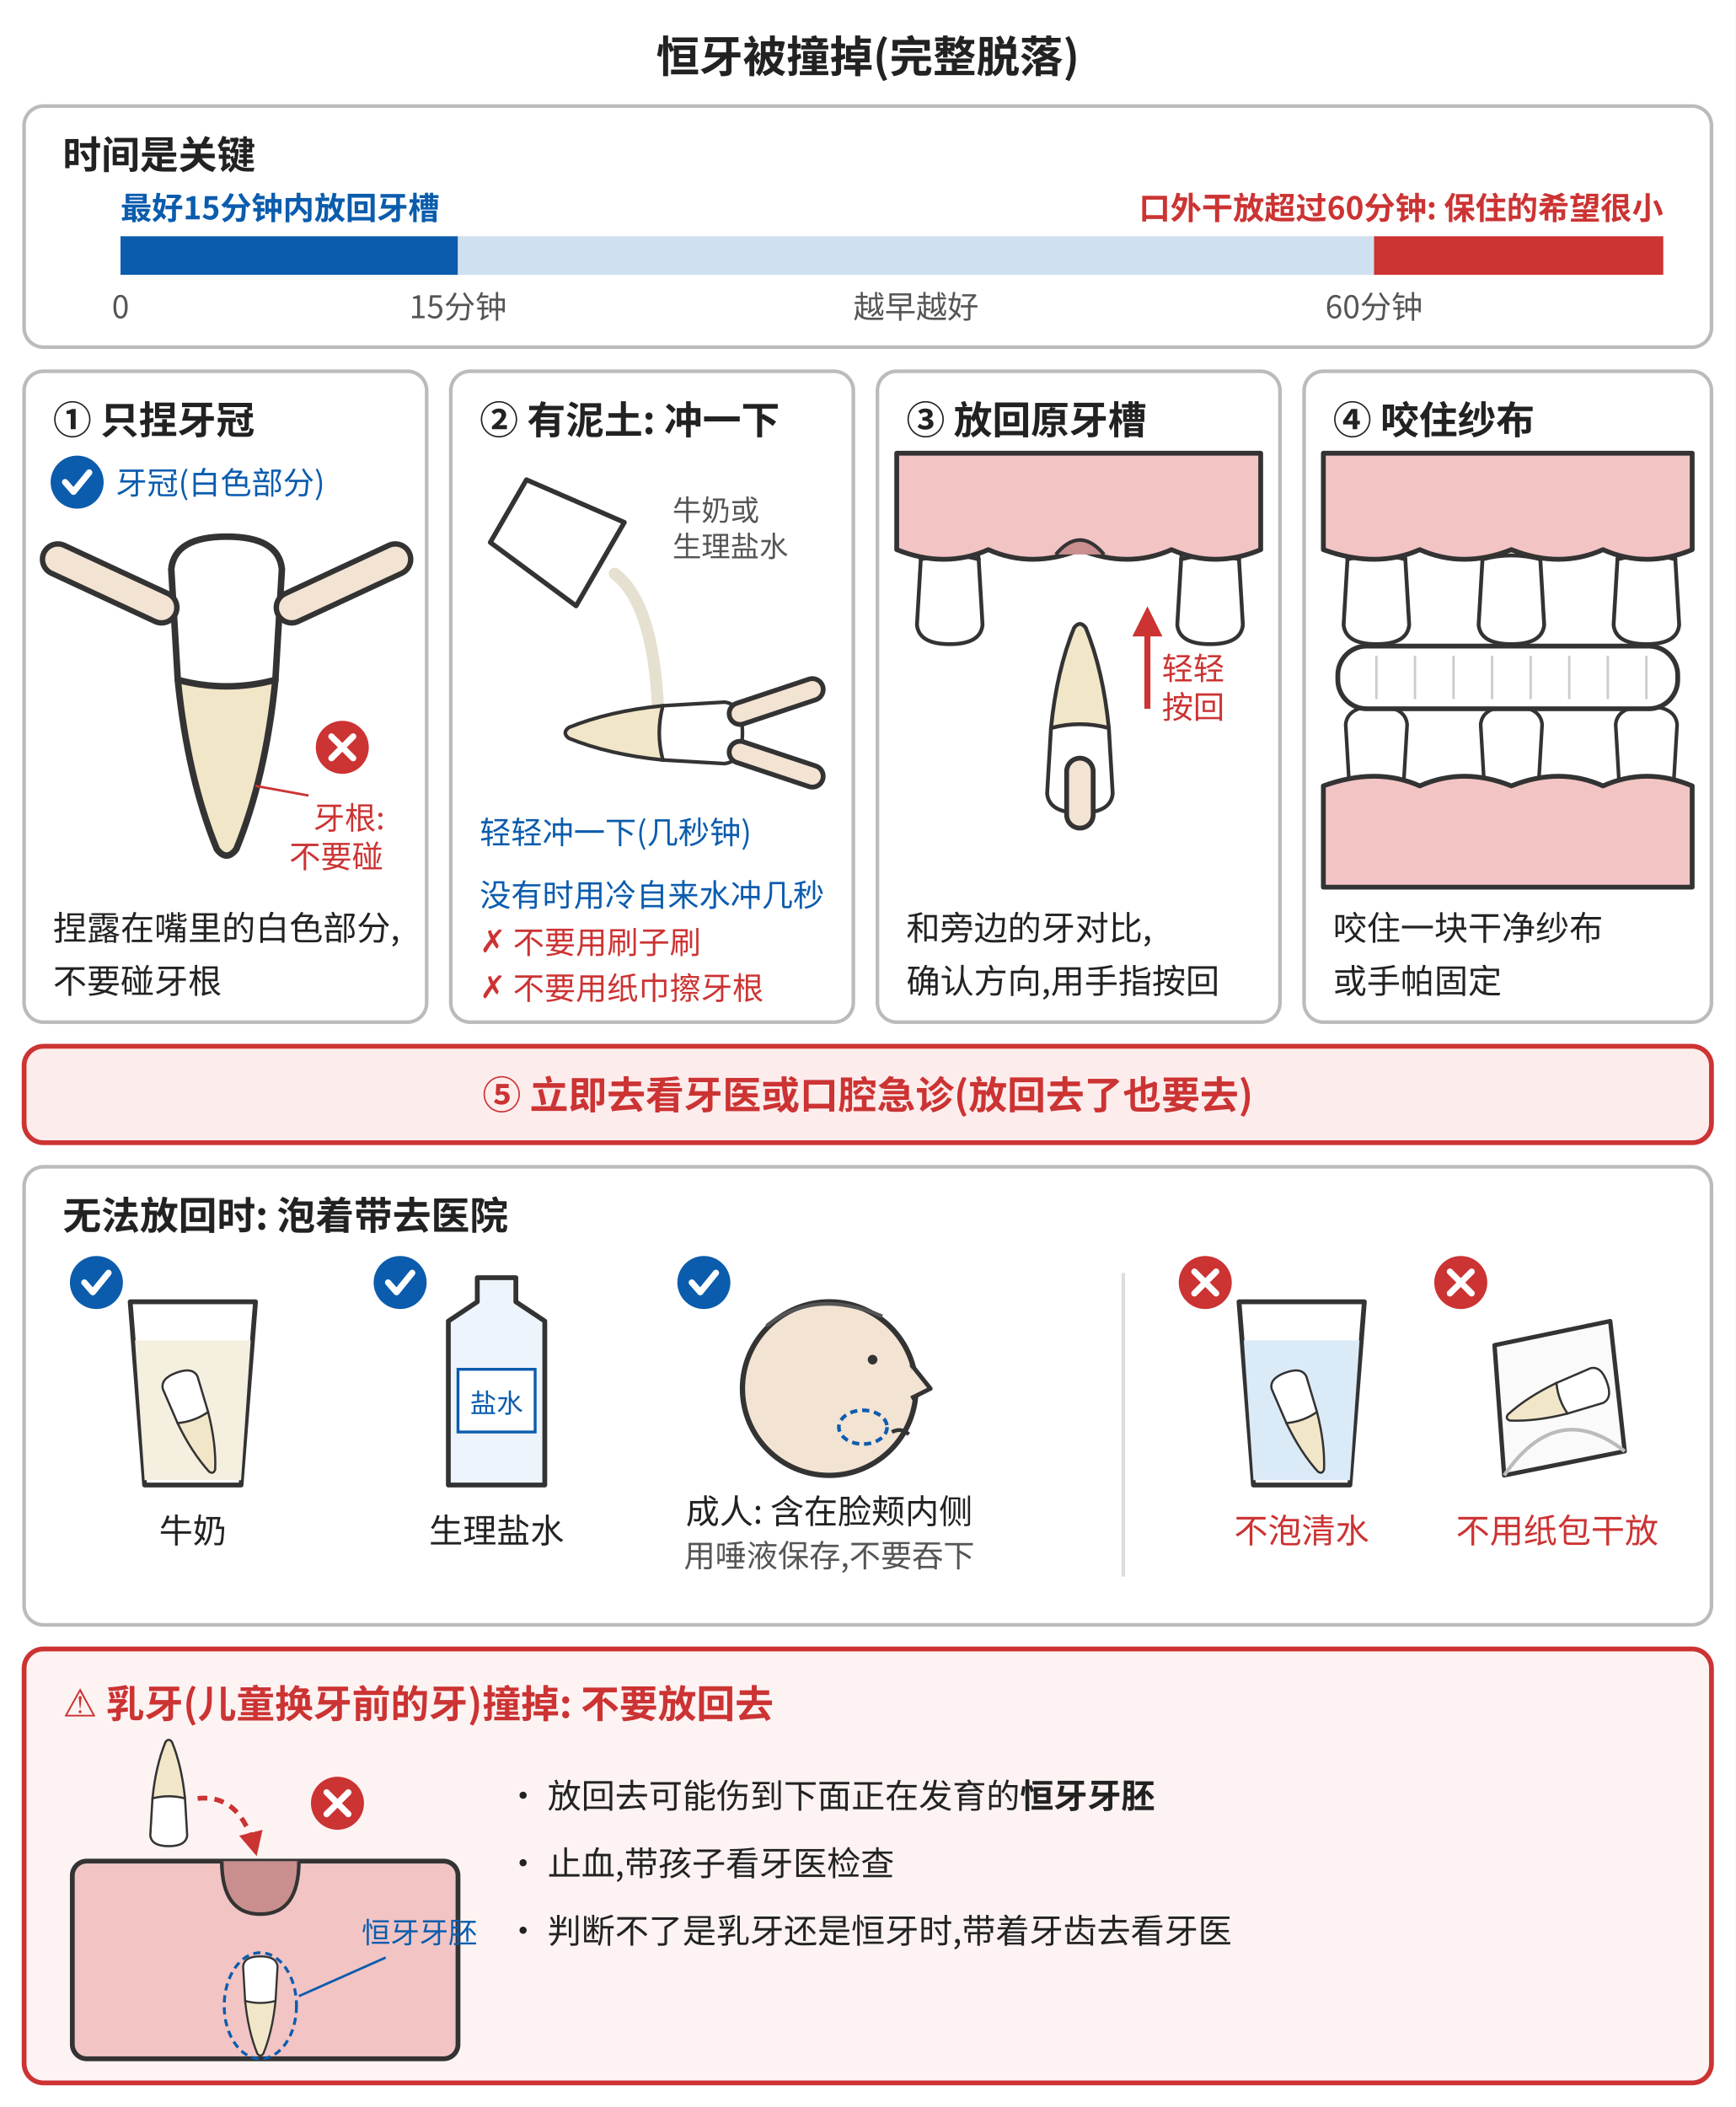
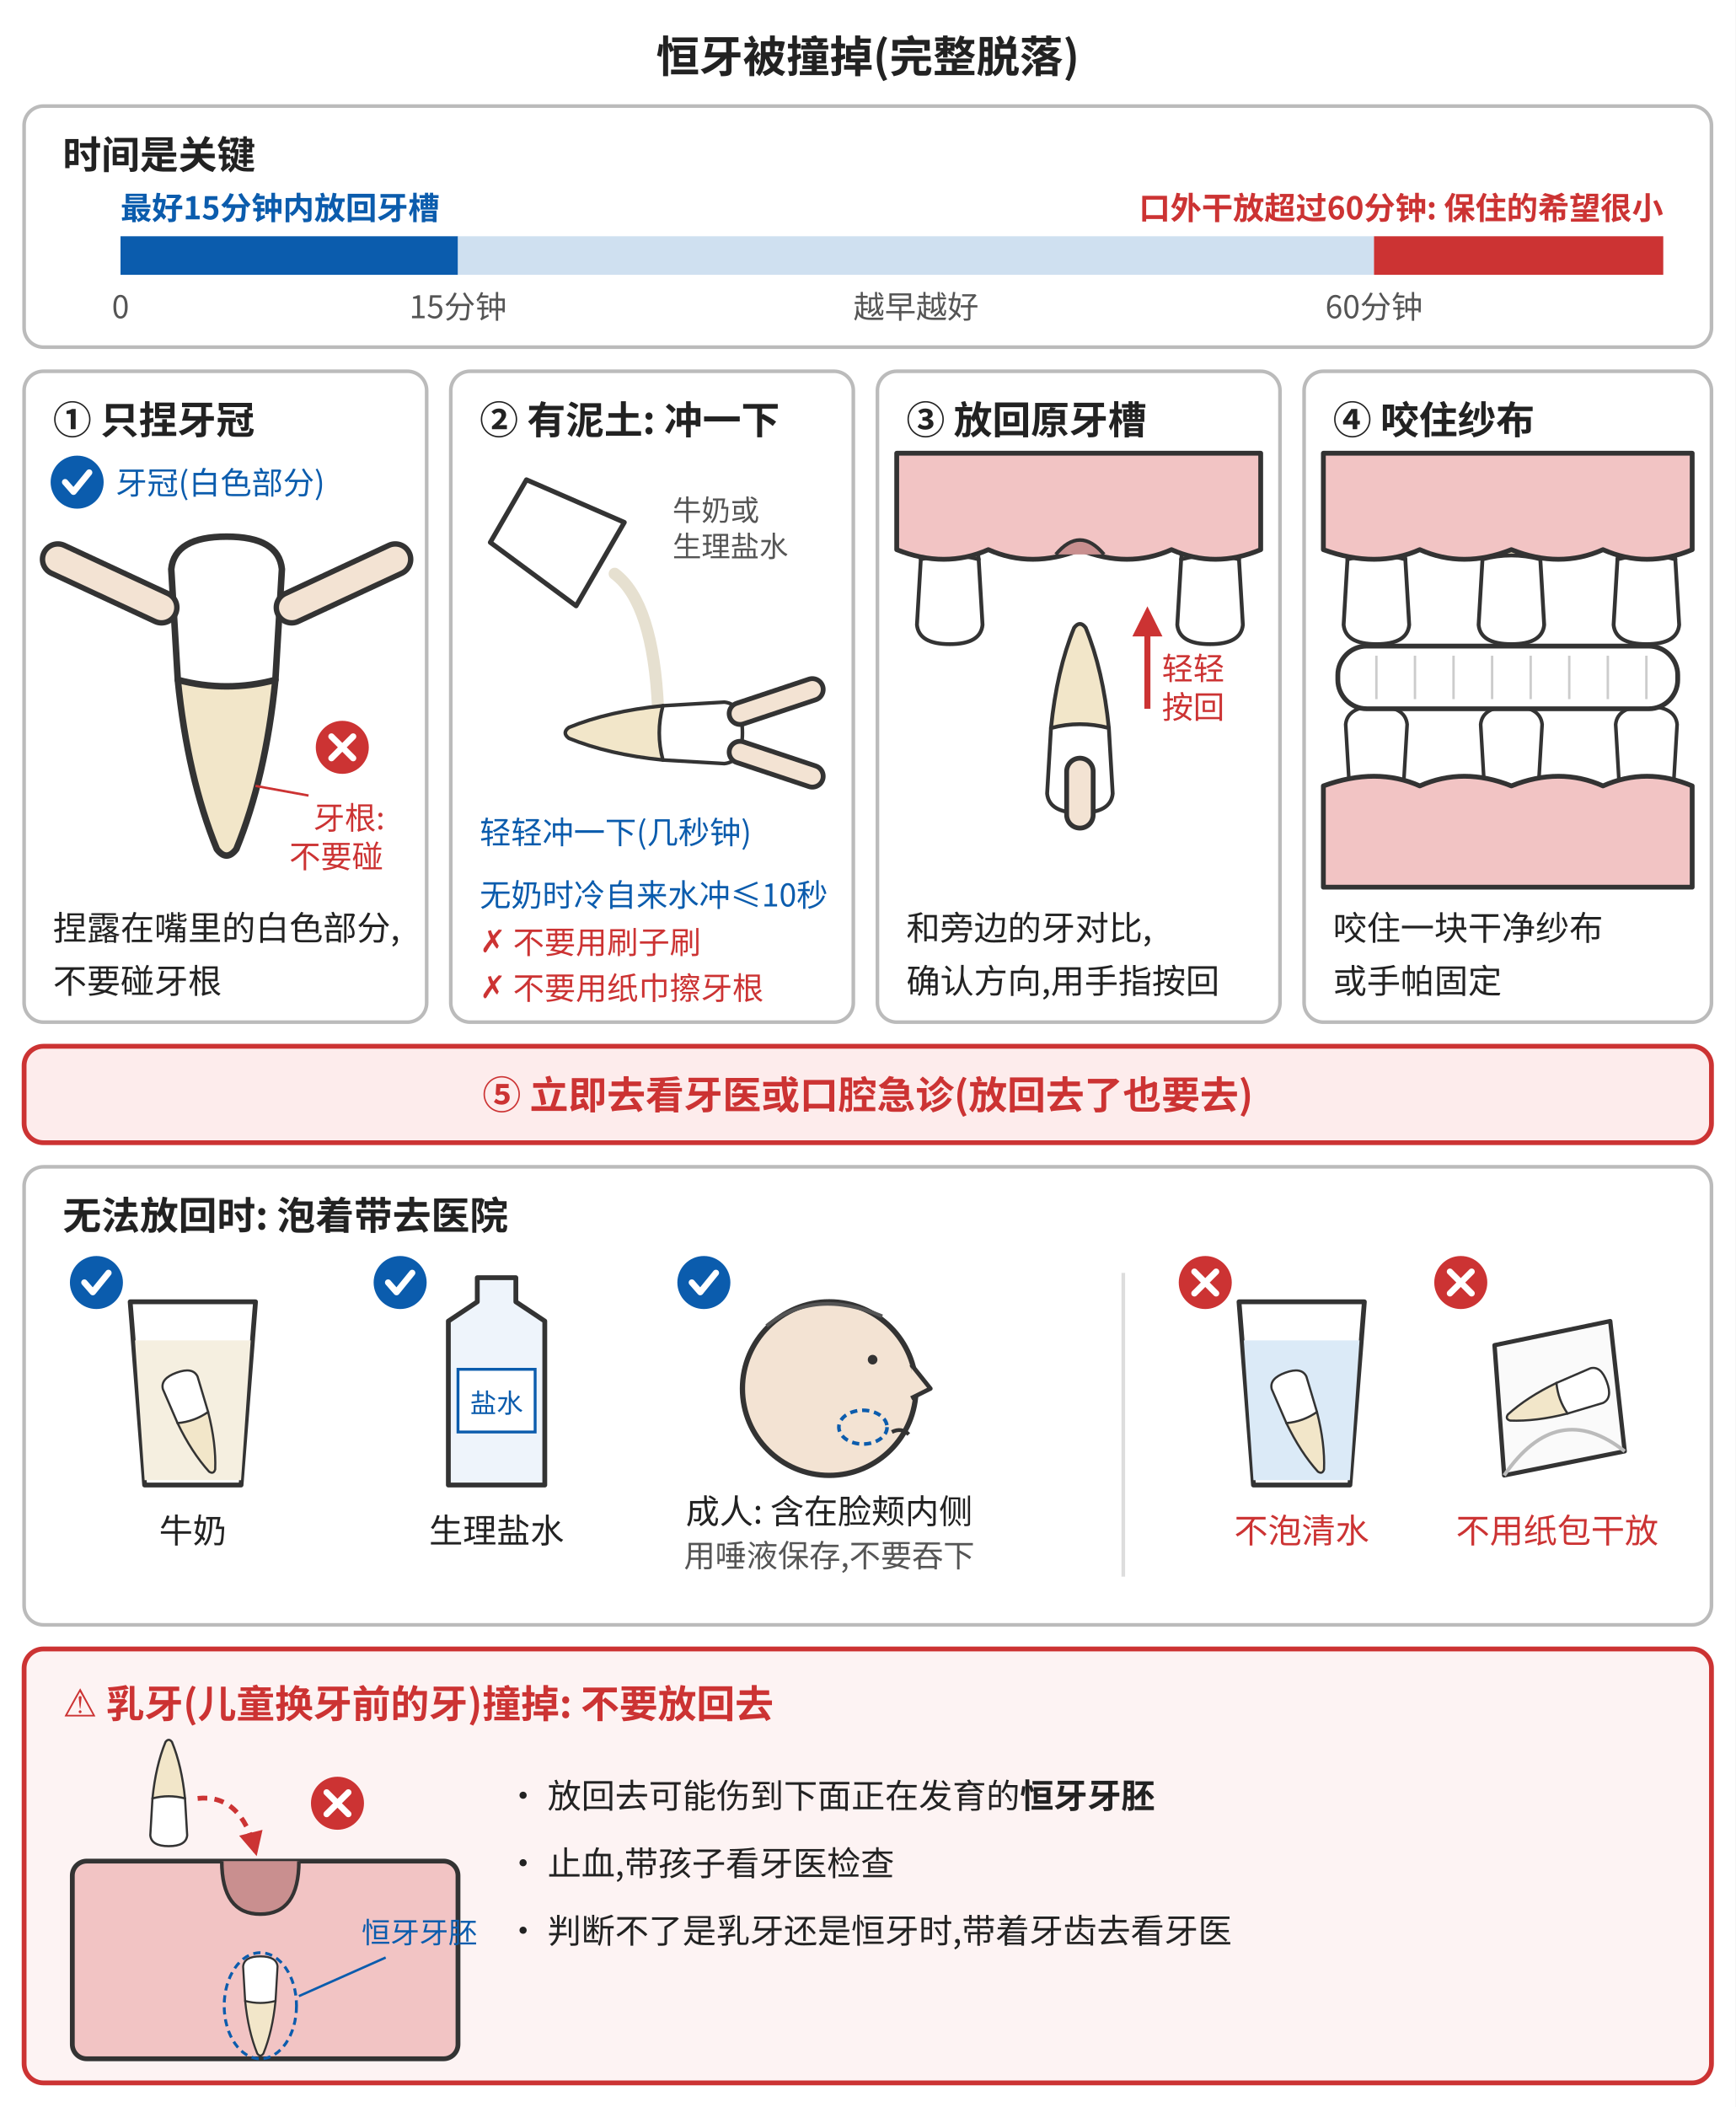
- <svg xmlns="http://www.w3.org/2000/svg" viewBox="0 0 720 874" width="720" height="874" role="img" aria-label="恒牙被撞掉(完整脱落): 最好15分钟内放回牙槽,牙齿在口外干放超过60分钟保住的希望就很小。1 只捏牙冠(露在嘴里的白色部分),不要碰牙根;2 有泥土时用牛奶或生理盐水轻轻冲几秒钟,不要用没有时可用冷自来水冲几秒;不要用刷子刷,不要用纸巾擦牙根;3 尽快放回原来的牙槽,和旁边的牙对比确认方向,用手指轻轻按回;4 咬住一块干净纱布或手帕固定;5 立即去看牙医或口腔急诊。无法放回时: 泡在牛奶或生理盐水里带去医院,成人也可以含在脸颊内侧用唾液保存(不要吞下);不要泡在清水里,不要用纸包着干放。乳牙撞掉不要放回去,可能伤到下面正在发育的恒牙牙胚;止血,带孩子看牙医;分不清乳牙还是恒牙时带着牙齿去看牙医">
+ <svg xmlns="http://www.w3.org/2000/svg" viewBox="0 0 720 874" width="720" height="874" role="img" aria-label="恒牙被撞掉(完整脱落): 最好15分钟内放回牙槽,牙齿在口外干放超过60分钟保住的希望就很小。1 只捏牙冠(露在嘴里的白色部分),不要碰牙根;2 有泥土时用牛奶或生理盐水轻轻冲几秒钟,没有时可用冷自来水冲几秒(不超过10秒);不要用刷子刷,不要用纸巾擦牙根;3 尽快放回原来的牙槽,和旁边的牙对比确认方向,用手指轻轻按回;4 咬住一块干净纱布或手帕固定;5 立即去看牙医或口腔急诊。无法放回时: 泡在牛奶或生理盐水里带去医院,成人也可以含在脸颊内侧用唾液保存(不要吞下);不要泡在清水里,不要用纸包着干放。乳牙撞掉不要放回去,可能伤到下面正在发育的恒牙牙胚;止血,带孩子看牙医;分不清乳牙还是恒牙时带着牙齿去看牙医">
  <rect width="100%" height="100%" fill="#fff" />
  <defs>
    <marker id="ar" viewBox="0 0 10 10" refX="8" refY="5" markerWidth="5" markerHeight="5" orient="auto-start-reverse">
      <path d="M0,0 L10,5 L0,10 Z" fill="#c33" />
    </marker>
    <marker id="ab" viewBox="0 0 10 10" refX="8" refY="5" markerWidth="5" markerHeight="5" orient="auto-start-reverse">
      <path d="M0,0 L10,5 L0,10 Z" fill="#0b5cad" />
    </marker>
    <g id="tooth">
      <path d="M-15,0 Q-12,30 -3,52 Q0,56 3,52 Q12,30 15,0 Z" fill="#f2e6c9" stroke="#333" stroke-width="2" stroke-linejoin="round" />
      <path d="M-15,0 L-17,-34 Q-16,-44 0,-44 Q16,-44 17,-34 L15,0 Q0,4 -15,0 Z" fill="#fff" stroke="#333" stroke-width="2" stroke-linejoin="round" />
    </g>
    <g id="bad">
      <circle r="11" fill="#c33" />
      <path d="M-4.5,-4.5 L4.5,4.5 M4.5,-4.5 L-4.5,4.5" stroke="#fff" stroke-width="2.6" stroke-linecap="round" />
    </g>
    <g id="good">
      <circle r="11" fill="#0b5cad" />
      <path d="M-5,0 L-1.5,4 L5,-4" fill="none" stroke="#fff" stroke-width="2.6" stroke-linecap="round" stroke-linejoin="round" />
    </g>
  </defs>
  <g font-family="'Noto Sans CJK SC','PingFang SC','Microsoft YaHei',sans-serif" font-size="14" fill="#222">
    <text x="360" y="30" font-size="18" font-weight="bold" text-anchor="middle">恒牙被撞掉(完整脱落)</text>
    <g transform="translate(10,44)">
      <rect x="0" y="0" width="700" height="100" rx="8" fill="none" stroke="#bbb" stroke-width="1.5" />
      <text x="16" y="26" font-size="16" font-weight="bold">时间是关键</text>
      <rect x="40" y="54" width="140" height="16" fill="#0b5cad" />
      <rect x="180" y="54" width="380" height="16" fill="#cfe0f0" />
      <rect x="560" y="54" width="120" height="16" fill="#c33" />
      <g font-size="13" text-anchor="middle" fill="#555">
        <text x="40" y="88">0</text>
        <text x="180" y="88">15分钟</text>
        <text x="560" y="88">60分钟</text>
      </g>
      <text x="40" y="47" font-size="13" fill="#0b5cad" font-weight="bold">最好15分钟内放回牙槽</text>
      <text x="370" y="88" font-size="13" fill="#555" text-anchor="middle">越早越好</text>
      <text x="680" y="47" font-size="13" fill="#c33" text-anchor="end" font-weight="bold">口外干放超过60分钟: 保住的希望很小</text>
    </g>
    <g transform="translate(10,154)">
      <rect x="0" y="0" width="167" height="270" rx="8" fill="none" stroke="#bbb" stroke-width="1.5" />
      <text x="12" y="26" font-size="16" font-weight="bold">① 只捏牙冠</text>
      <g transform="translate(84,128)">
        <g transform="scale(1.35)">
          <use href="#tooth" />
        </g>
        <path d="M-70,-50 L-27,-30" stroke="#333" stroke-width="15" stroke-linecap="round" />
        <path d="M-70,-50 L-27,-30" stroke="#f3e3d3" stroke-width="10.5" stroke-linecap="round" />
        <path d="M70,-50 L27,-30" stroke="#333" stroke-width="15" stroke-linecap="round" />
        <path d="M70,-50 L27,-30" stroke="#f3e3d3" stroke-width="10.5" stroke-linecap="round" />
      </g>
      <use href="#good" x="22" y="46" />
      <text x="38" y="51" font-size="13" fill="#0b5cad">牙冠(白色部分)</text>
      <line x1="118" y1="176" x2="96" y2="172" stroke="#c33" stroke-width="1" />
      <use href="#bad" x="132" y="156" />
      <text x="120" y="190" font-size="13" fill="#c33">牙根:</text>
      <text x="110" y="206" font-size="13" fill="#c33">不要碰</text>
      <text x="12" y="236">捏露在嘴里的白色部分,</text>
      <text x="12" y="258">不要碰牙根</text>
    </g>
    <g transform="translate(187,154)">
      <rect x="0" y="0" width="167" height="270" rx="8" fill="none" stroke="#bbb" stroke-width="1.5" />
      <text x="12" y="26" font-size="16" font-weight="bold">② 有泥土: 冲一下</text>
      <g transform="translate(62,80) rotate(120)">
        <path d="M-20,0 L20,0 L15,44 L-15,44 Z" fill="#fff" stroke="#333" stroke-width="2" stroke-linejoin="round" />
      </g>
      <path d="M68,84 Q84,96 86,140" fill="none" stroke="#e6e0d0" stroke-width="5" stroke-linecap="round" />
      <text x="92" y="62" font-size="12" fill="#555">牛奶或</text>
      <text x="92" y="77" font-size="12" fill="#555">生理盐水</text>
      <g transform="translate(88,150) rotate(90) scale(0.75)">
        <use href="#tooth" />
      </g>
      <path d="M150,132 L120,142" stroke="#333" stroke-width="11" stroke-linecap="round" />
      <path d="M150,132 L120,142" stroke="#f3e3d3" stroke-width="7" stroke-linecap="round" />
      <path d="M150,168 L120,158" stroke="#333" stroke-width="11" stroke-linecap="round" />
      <path d="M150,168 L120,158" stroke="#f3e3d3" stroke-width="7" stroke-linecap="round" />
      <text x="12" y="196" font-size="13" fill="#0b5cad">轻轻冲一下(几秒钟)</text>
-       <text x="12" y="222" font-size="13" fill="#0b5cad">没有时用冷自来水冲几秒</text>
+       <text x="12" y="222" font-size="13" fill="#0b5cad">无奶时冷自来水冲≤10秒</text>
      <text x="12" y="241" font-size="13" fill="#c33">✗ 不要用刷子刷</text>
      <text x="12" y="260" font-size="13" fill="#c33">✗ 不要用纸巾擦牙根</text>
    </g>
    <g transform="translate(364,154)">
      <rect x="0" y="0" width="167" height="270" rx="8" fill="none" stroke="#bbb" stroke-width="1.5" />
      <text x="12" y="26" font-size="16" font-weight="bold">③ 放回原牙槽</text>
      <g transform="translate(30,78) rotate(180) scale(0.8)">
        <use href="#tooth" />
      </g>
      <g transform="translate(138,78) rotate(180) scale(0.8)">
        <use href="#tooth" />
      </g>
      <path d="M8,34 L159,34 L159,74 Q140,82 122,74 Q104,82 84,74 Q64,82 46,74 Q28,82 8,74 Z" fill="#f2c4c4" stroke="#333" stroke-width="2" stroke-linejoin="round" />
      <path d="M74,76 Q84,64 94,76" fill="#c98f8f" stroke="#333" stroke-width="1.5" />
      <g transform="translate(84,148) rotate(180) scale(0.8)">
        <use href="#tooth" />
      </g>
      <path d="M84,184 L84,166" stroke="#333" stroke-width="13" stroke-linecap="round" />
      <path d="M84,184 L84,166" stroke="#f3e3d3" stroke-width="9" stroke-linecap="round" />
      <path d="M112,140 L112,100" stroke="#c33" stroke-width="2.5" marker-end="url(#ar)" />
      <text x="118" y="128" font-size="13" fill="#c33">轻轻</text>
      <text x="118" y="144" font-size="13" fill="#c33">按回</text>
      <text x="12" y="236">和旁边的牙对比,</text>
      <text x="12" y="258">确认方向,用手指按回</text>
    </g>
    <g transform="translate(541,154)">
      <rect x="0" y="0" width="169" height="270" rx="8" fill="none" stroke="#bbb" stroke-width="1.5" />
      <text x="12" y="26" font-size="16" font-weight="bold">④ 咬住纱布</text>
      <g transform="translate(30,78) rotate(180) scale(0.8)">
        <use href="#tooth" />
      </g>
      <g transform="translate(86,78) rotate(180) scale(0.8)">
        <use href="#tooth" />
      </g>
      <g transform="translate(142,78) rotate(180) scale(0.8)">
        <use href="#tooth" />
      </g>
      <path d="M8,34 L161,34 L161,74 Q142,82 124,74 Q106,82 86,74 Q66,82 48,74 Q30,82 8,74 Z" fill="#f2c4c4" stroke="#333" stroke-width="2" stroke-linejoin="round" />
      <g transform="translate(30,172) scale(0.75)">
        <use href="#tooth" />
      </g>
      <g transform="translate(86,172) scale(0.75)">
        <use href="#tooth" />
      </g>
      <g transform="translate(142,172) scale(0.75)">
        <use href="#tooth" />
      </g>
      <path d="M8,214 L161,214 L161,172 Q142,164 124,172 Q106,164 86,172 Q66,164 48,172 Q30,164 8,172 Z" fill="#f2c4c4" stroke="#333" stroke-width="2" stroke-linejoin="round" />
      <rect x="14" y="114" width="141" height="26" rx="12" fill="#fff" stroke="#333" stroke-width="2" />
      <path d="M30,118 V136 M46,118 V136 M62,118 V136 M78,118 V136 M94,118 V136 M110,118 V136 M126,118 V136 M142,118 V136" stroke="#ccc" stroke-width="1" />
      <text x="12" y="236">咬住一块干净纱布</text>
      <text x="12" y="258">或手帕固定</text>
    </g>
    <g transform="translate(10,434)">
      <rect x="0" y="0" width="700" height="40" rx="8" fill="#fdecec" stroke="#c33" stroke-width="2" />
      <text x="350" y="26" text-anchor="middle" font-size="16" font-weight="bold" fill="#c33">⑤ 立即去看牙医或口腔急诊(放回去了也要去)</text>
    </g>
    <g transform="translate(10,484)">
      <rect x="0" y="0" width="700" height="190" rx="8" fill="none" stroke="#bbb" stroke-width="1.5" />
      <text x="16" y="26" font-size="16" font-weight="bold">无法放回时: 泡着带去医院</text>
      <g transform="translate(70,0)">
        <use href="#good" x="-40" y="48" />
        <path d="M-26,56 L26,56 L20,132 L-20,132 Z" fill="#fff" stroke="#333" stroke-width="2" stroke-linejoin="round" />
        <path d="M-24,72 L24,72 L20,130 L-20,130 Z" fill="#f5efe0" />
        <g transform="translate(0,104) rotate(-20) scale(0.45)">
          <use href="#tooth" />
        </g>
        <text x="0" y="156" text-anchor="middle">牛奶</text>
      </g>
      <g transform="translate(196,0)">
        <use href="#good" x="-40" y="48" />
        <path d="M-8,46 L8,46 L8,56 L20,64 L20,132 L-20,132 L-20,64 L-8,56 Z" fill="#eef4fb" stroke="#333" stroke-width="2" stroke-linejoin="round" />
        <rect x="-16" y="84" width="32" height="26" fill="#fff" stroke="#0b5cad" stroke-width="1.2" />
        <text x="0" y="102" font-size="11" fill="#0b5cad" text-anchor="middle">盐水</text>
        <text x="0" y="156" text-anchor="middle">生理盐水</text>
      </g>
      <g transform="translate(334,0)">
        <use href="#good" x="-52" y="48" />
        <circle cx="0" cy="92" r="36" fill="#f3e3d3" stroke="#333" stroke-width="2.2" />
        <path d="M-26,66 Q-6,50 22,62" fill="none" stroke="#555" stroke-width="1.5" />
        <path d="M34,82 L42,92 L34,96" fill="#f3e3d3" stroke="#333" stroke-width="1.8" stroke-linejoin="round" />
        <circle cx="18" cy="80" r="2" fill="#333" />
        <path d="M26,110 Q30,108 33,111" fill="none" stroke="#333" stroke-width="1.6" />
        <ellipse cx="14" cy="108" rx="10" ry="7" fill="none" stroke="#0b5cad" stroke-width="1.5" stroke-dasharray="3 2" />
        <text x="0" y="148" text-anchor="middle">成人: 含在脸颊内侧</text>
        <text x="0" y="166" text-anchor="middle" font-size="13" fill="#555">用唾液保存,不要吞下</text>
      </g>
      <line x1="456" y1="44" x2="456" y2="170" stroke="#ddd" stroke-width="1.5" />
      <g transform="translate(530,0)">
        <use href="#bad" x="-40" y="48" />
        <path d="M-26,56 L26,56 L20,132 L-20,132 Z" fill="#fff" stroke="#333" stroke-width="2" stroke-linejoin="round" />
        <path d="M-24,72 L24,72 L20,130 L-20,130 Z" fill="#dbeaf7" />
        <g transform="translate(0,104) rotate(-20) scale(0.45)">
          <use href="#tooth" />
        </g>
        <text x="0" y="156" text-anchor="middle" fill="#c33">不泡清水</text>
      </g>
      <g transform="translate(636,0)">
        <use href="#bad" x="-40" y="48" />
        <path d="M-26,74 L22,64 L28,118 L-22,128 Z" fill="#fafafa" stroke="#333" stroke-width="1.8" stroke-linejoin="round" />
        <path d="M-22,128 Q0,96 28,118" fill="none" stroke="#bbb" stroke-width="1.5" />
        <g transform="translate(2,96) rotate(70) scale(0.45)">
          <use href="#tooth" />
        </g>
        <text x="0" y="156" text-anchor="middle" fill="#c33">不用纸包干放</text>
      </g>
    </g>
    <g transform="translate(10,684)">
      <rect x="0" y="0" width="700" height="180" rx="8" fill="#fdf3f3" stroke="#c33" stroke-width="2" />
      <text x="16" y="28" font-size="16" font-weight="bold" fill="#c33">⚠️ 乳牙(儿童换牙前的牙)撞掉: 不要放回去</text>
      <rect x="20" y="88" width="160" height="82" rx="6" fill="#f2c4c4" stroke="#333" stroke-width="2" />
      <path d="M82,88 Q82,110 98,110 Q114,110 114,88" fill="#c98f8f" stroke="#333" stroke-width="1.5" />
      <g transform="translate(98,146) scale(0.42)">
        <use href="#tooth" />
      </g>
      <ellipse cx="98" cy="148" rx="15" ry="22" fill="none" stroke="#0b5cad" stroke-width="1.2" stroke-dasharray="3 2" />
      <g transform="translate(60,62) rotate(180) scale(0.45)">
        <use href="#tooth" />
      </g>
      <path d="M72,62 Q90,60 96,84" fill="none" stroke="#c33" stroke-width="2" stroke-dasharray="4 3" marker-end="url(#ar)" />
      <use href="#bad" x="130" y="64" />
      <line x1="150" y1="128" x2="114" y2="144" stroke="#0b5cad" stroke-width="1" />
      <text x="140" y="122" font-size="12" fill="#0b5cad">恒牙牙胚</text>
      <text x="200" y="66">· 放回去可能伤到下面正在发育的<tspan font-weight="bold">恒牙牙胚</tspan>
      </text>
      <text x="200" y="94">· 止血,带孩子看牙医检查</text>
      <text x="200" y="122">· 判断不了是乳牙还是恒牙时,带着牙齿去看牙医</text>
    </g>
  </g>
</svg>
